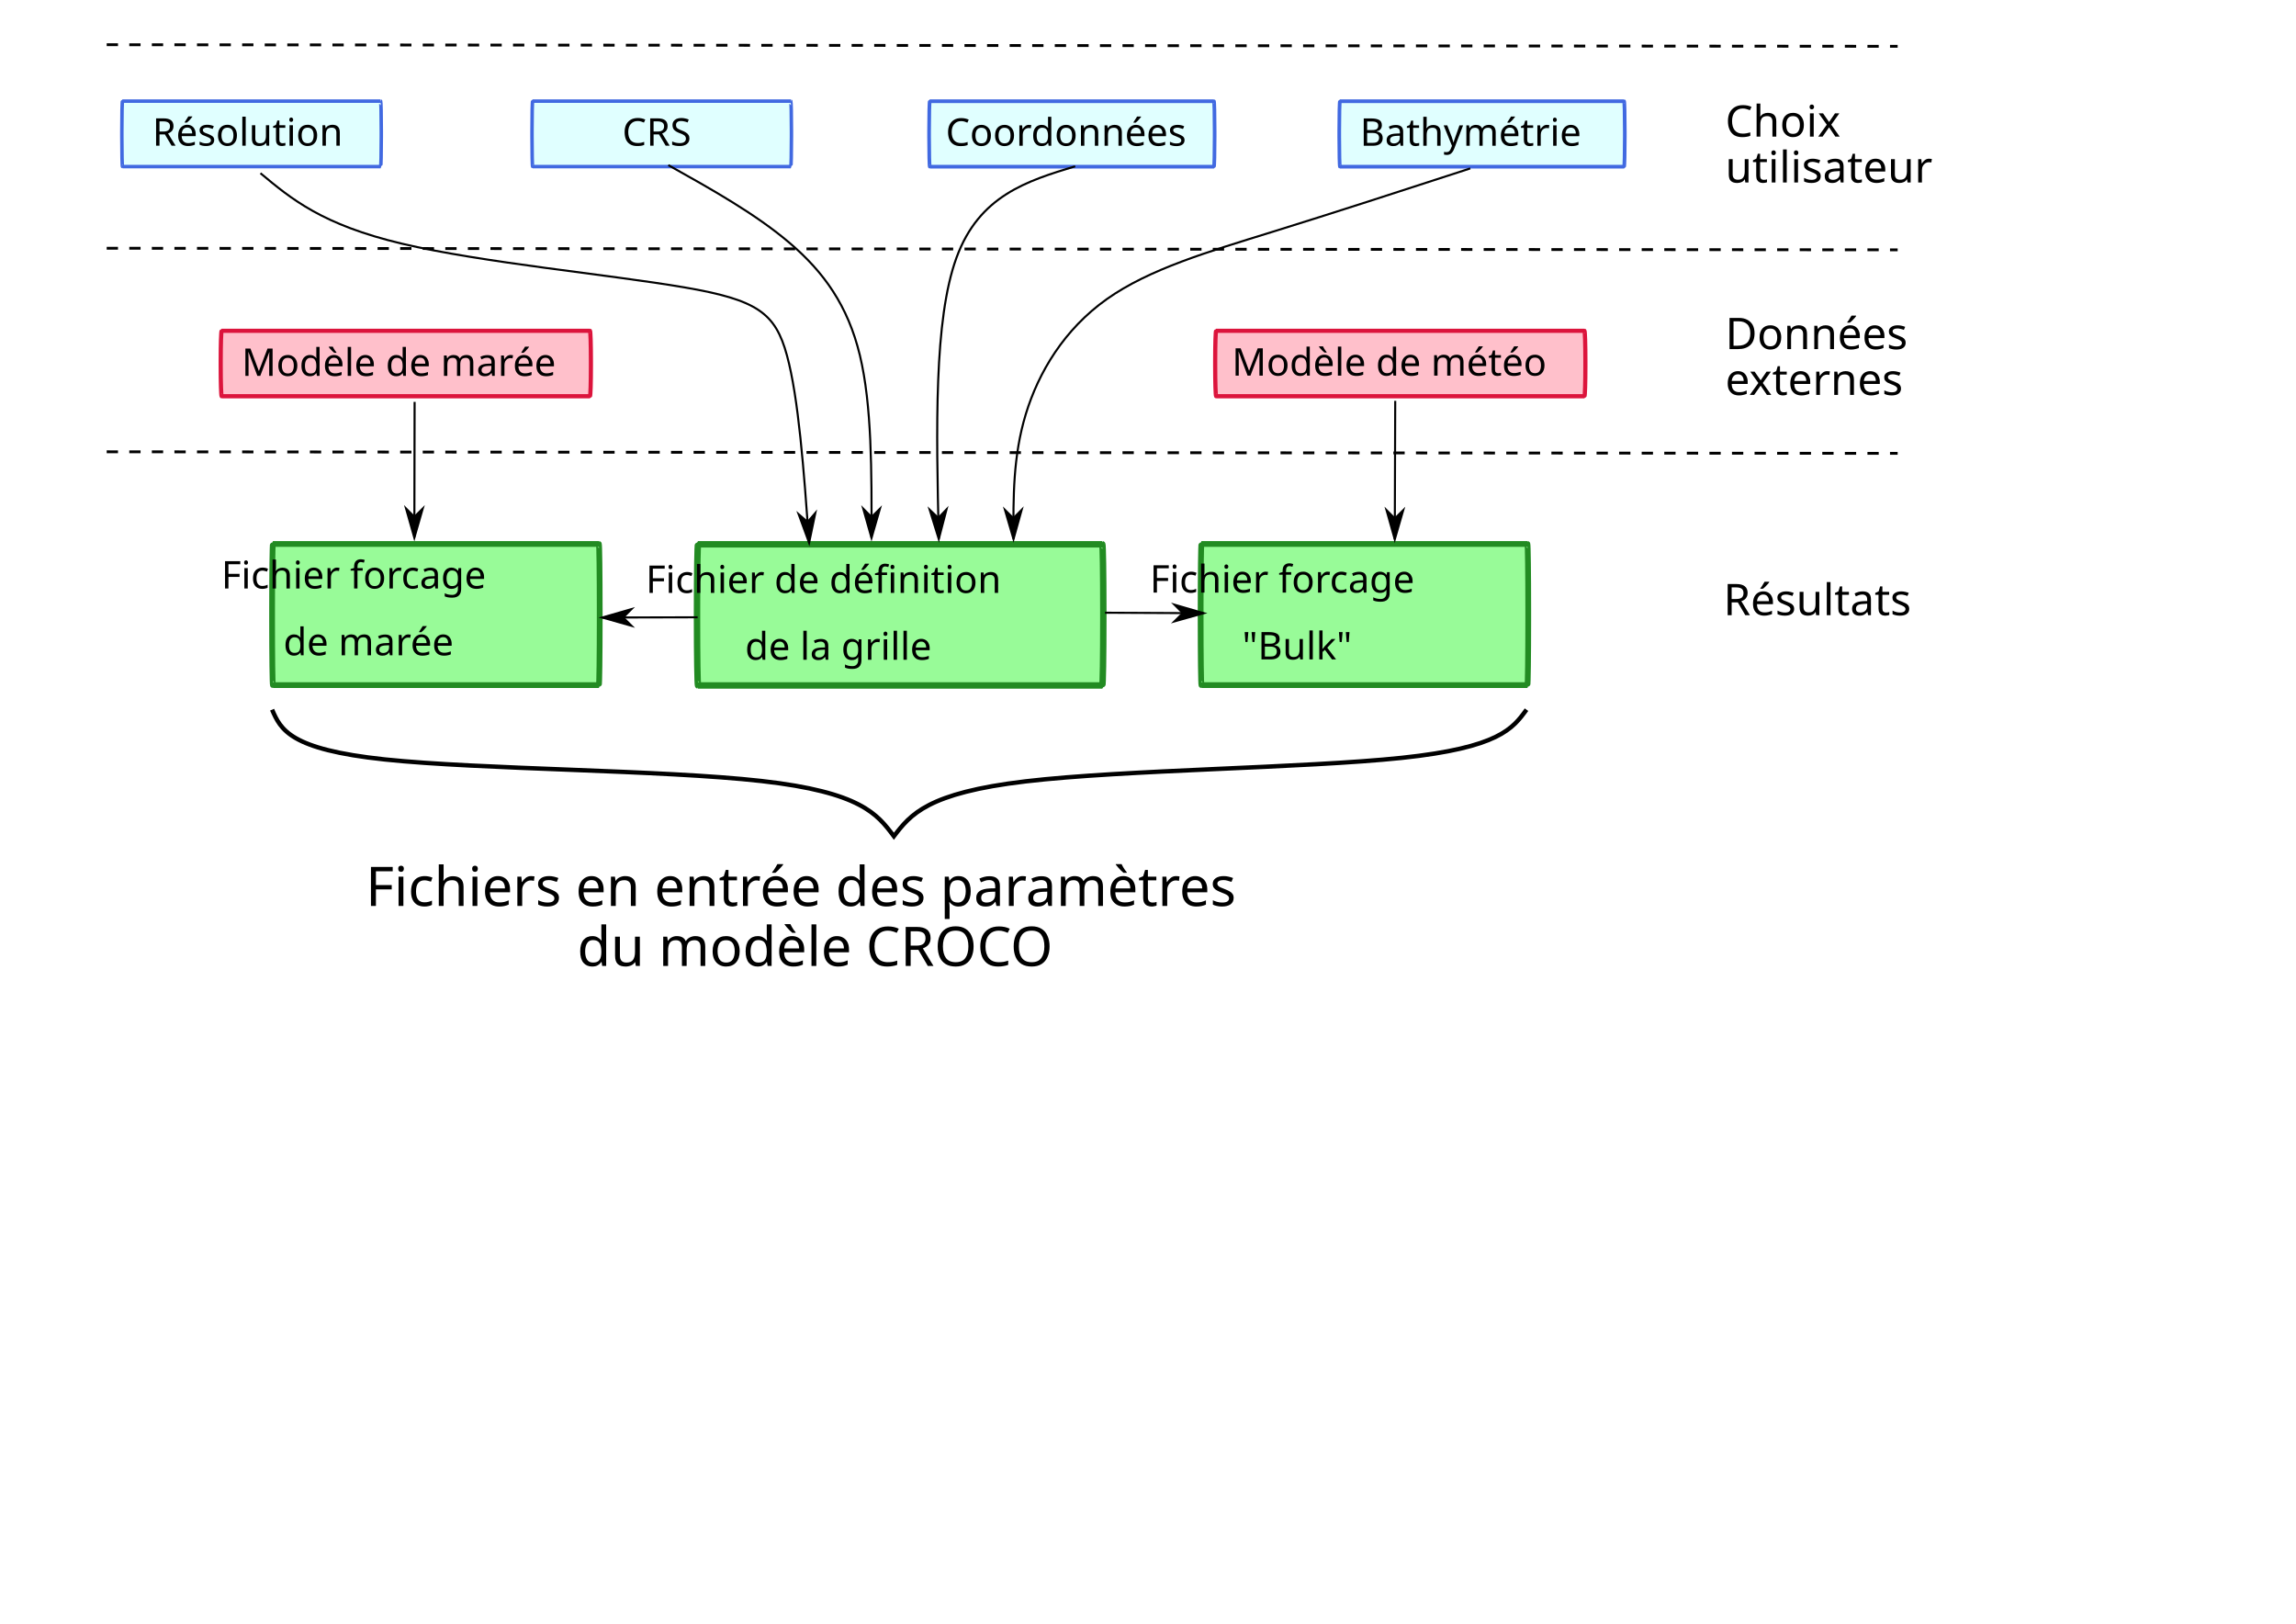
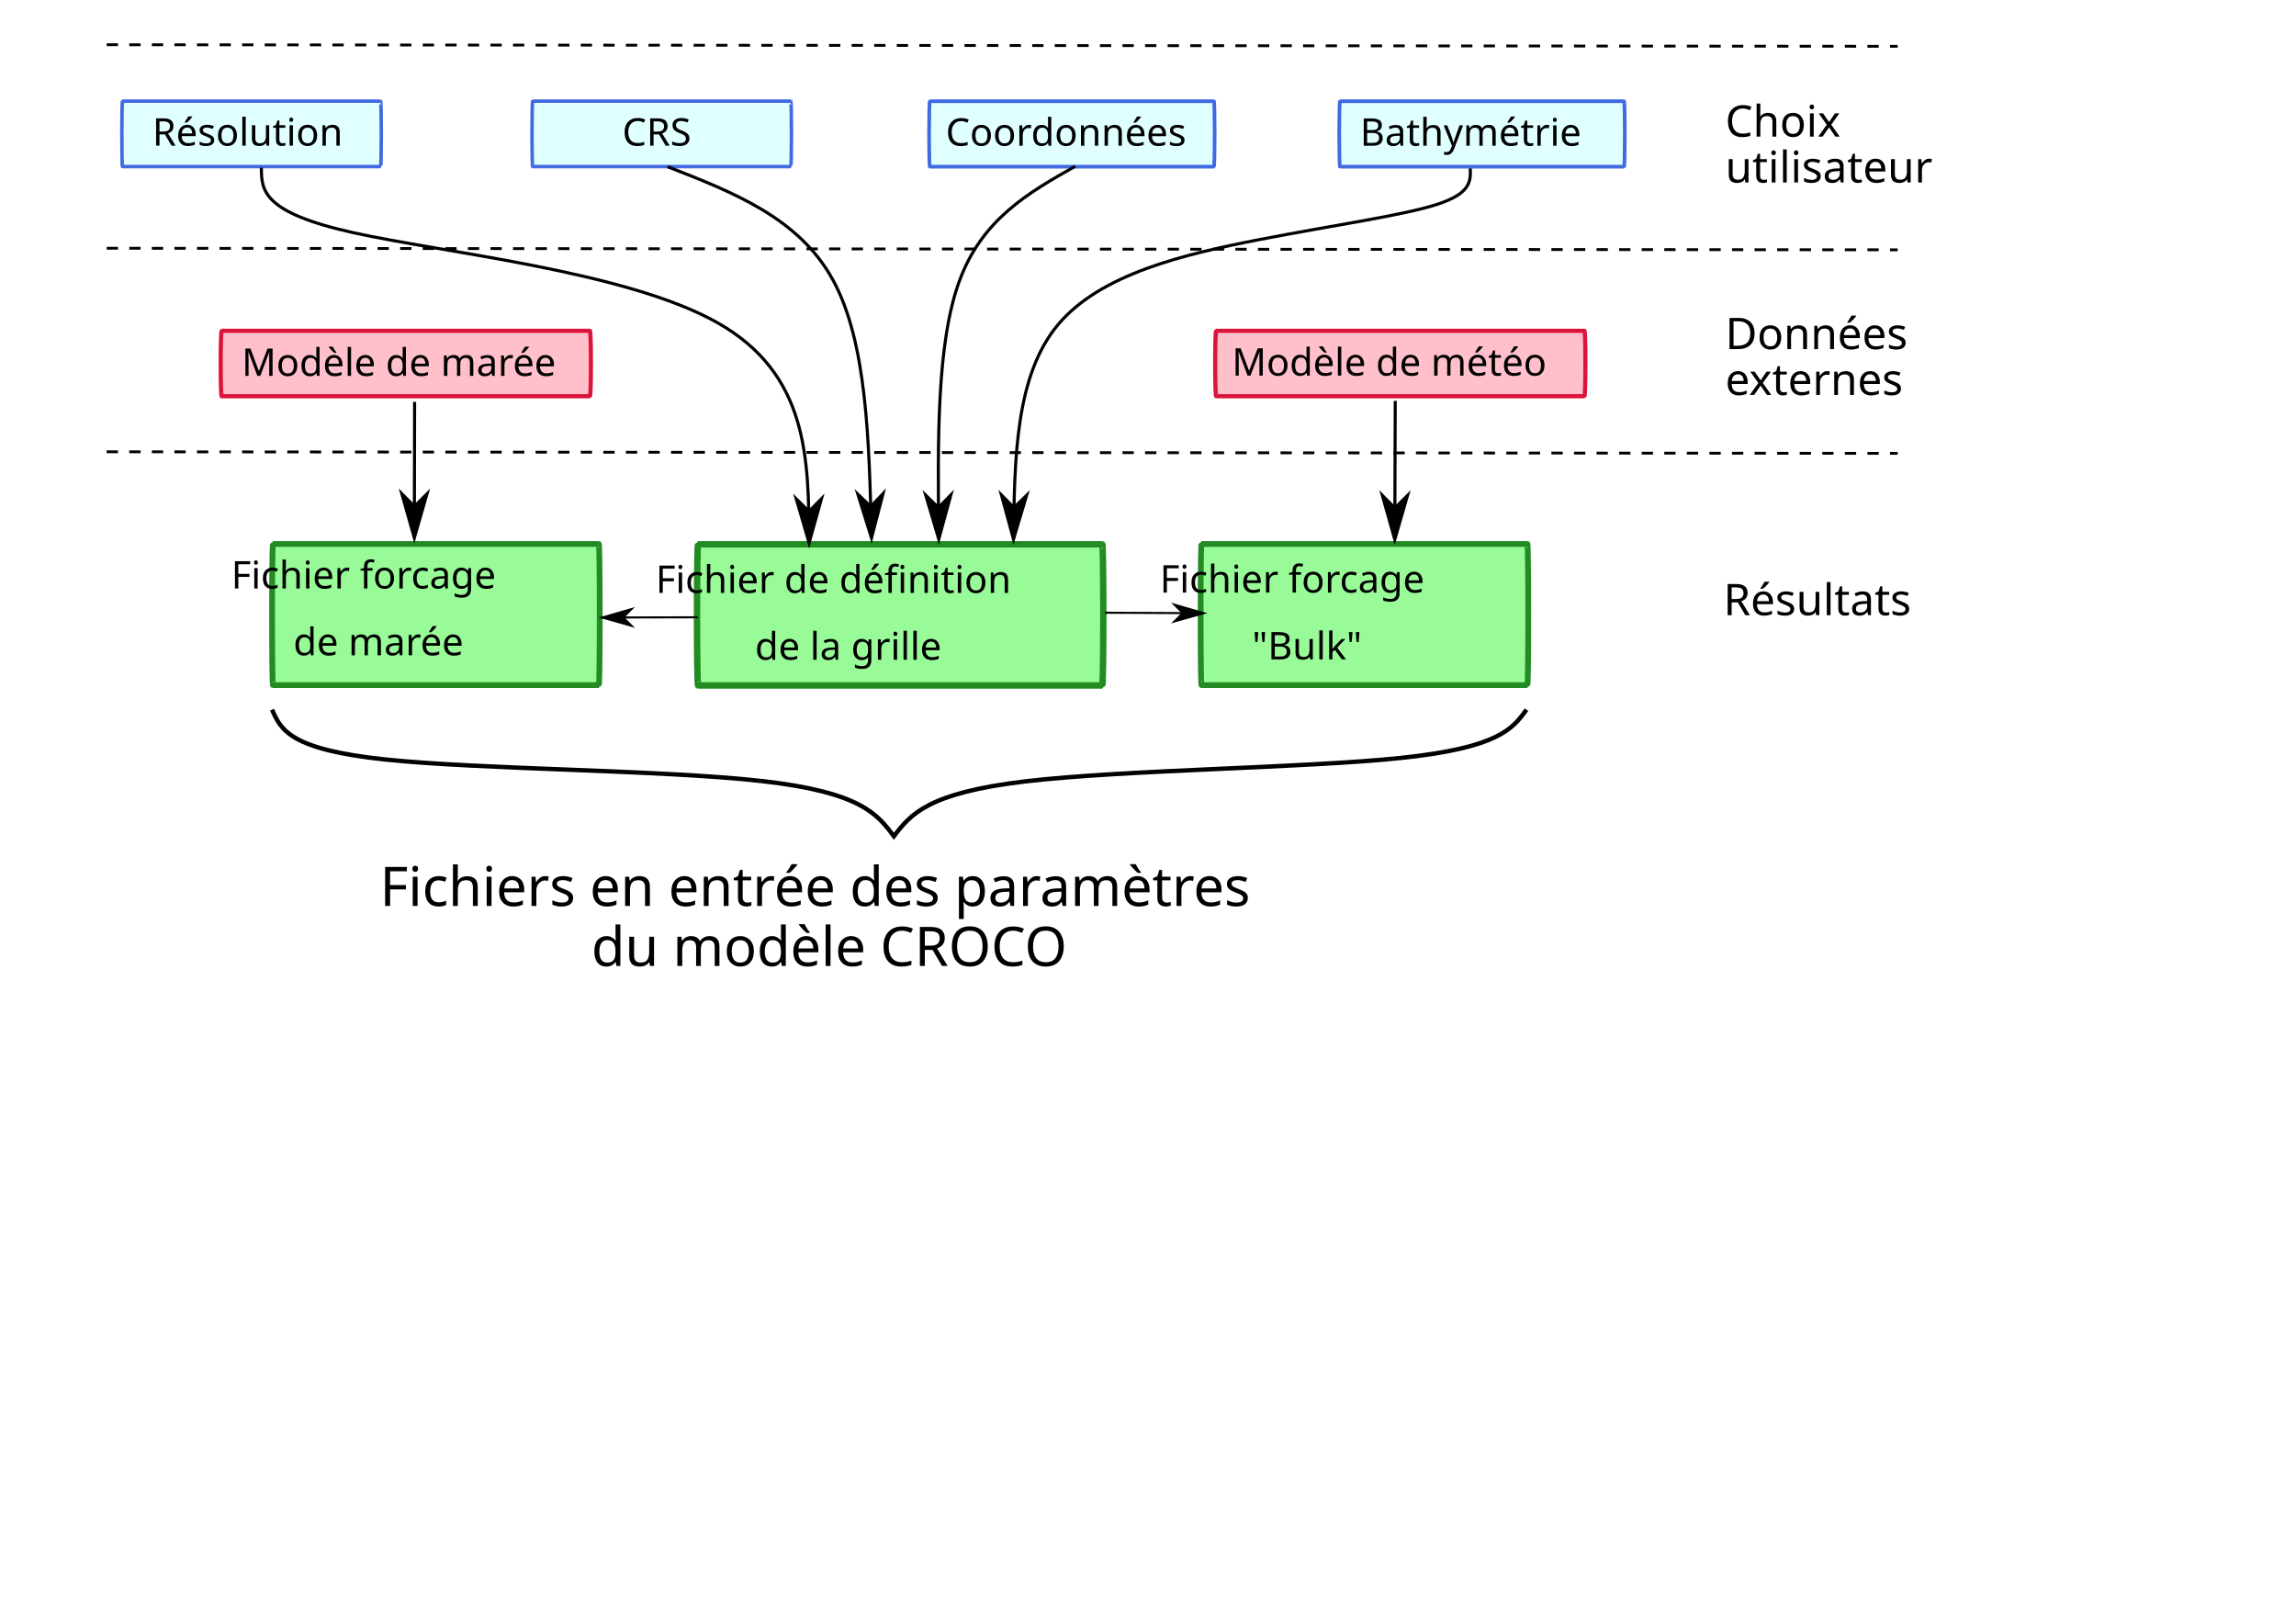
<svg xmlns="http://www.w3.org/2000/svg" width="297mm" height="210mm" viewBox="0 0 297 210" version="1.1" id="svg5">
  <defs id="defs2">
    <marker style="overflow:visible" id="Arrow1Lstart" refX="0.0" refY="0.0" orient="auto">
      <path transform="scale(0.8) translate(12.5,0)" style="fill-rule:evenodd;fill:context-stroke;stroke:context-stroke;stroke-width:1.0pt" d="M 0.0,0.0 L 5.0,-5.0 L -12.5,0.0 L 5.0,5.0 L 0.0,0.0 z " id="path48989" />
    </marker>
    <marker style="overflow:visible;" id="Arrow1Lend" refX="0.0" refY="0.0" orient="auto">
      <path transform="scale(0.8) rotate(180) translate(12.5,0)" style="fill-rule:evenodd;fill:context-stroke;stroke:context-stroke;stroke-width:1.0pt;" d="M 0.0,0.0 L 5.0,-5.0 L -12.5,0.0 L 5.0,5.0 L 0.0,0.0 z " id="path48992" />
    </marker>
  </defs>
  <g id="layer1">
    <g id="g18528-9" transform="translate(49.44259,1.803402)">
      <g id="g23645" transform="translate(20.44009,-2.176863)">
-         <g id="g23106" transform="translate(-30.31862,-1.857934)">
-           <g id="g48931">
-             <rect style="fill:#e0ffff;stroke:#4169e1;stroke-width:0.453;stroke-linejoin:bevel" id="rect846" width="33.561" height="8.463" x="-23.803" y="15.313" rx="0.086" ry="3.914" />
-             <text xml:space="preserve" style="font-size:4.939px;line-height:1.75;font-family:sans-serif;-inkscape-font-specification:'sans-serif, Normal';stroke-width:0.265" x="-19.856" y="21.069" id="text6246">
-               <tspan id="tspan6244" style="stroke-width:0.265" x="-19.856" y="21.069">Résolution</tspan>
-             </text>
-           </g>
-           <g id="g48936">
-             <rect style="fill:#e0ffff;stroke:#4169e1;stroke-width:0.453;stroke-linejoin:bevel" id="rect846-2" width="33.561" height="8.463" x="29.253" y="15.313" rx="0.086" ry="3.914" />
-             <text xml:space="preserve" style="font-size:4.939px;line-height:1.75;font-family:sans-serif;-inkscape-font-specification:'sans-serif, Normal';stroke-width:0.265" x="40.936" y="21.069" id="text6246-0">
-               <tspan id="tspan6244-7" style="stroke-width:0.265" x="40.936" y="21.069">CRS</tspan>
-             </text>
-           </g>
-           <g id="g48941">
-             <rect style="fill:#e0ffff;stroke:#4169e1;stroke-width:0.475;stroke-linejoin:bevel" id="rect846-2-0" width="36.939" height="8.463" x="80.618" y="15.325" rx="0.095" ry="3.914" />
-             <text xml:space="preserve" style="font-size:4.939px;line-height:1.75;font-family:sans-serif;-inkscape-font-specification:'sans-serif, Normal';stroke-width:0.265" x="82.777" y="21.08" id="text6246-0-5">
-               <tspan id="tspan6244-7-6" style="stroke-width:0.265" x="82.777" y="21.08">Coordonnées</tspan>
-             </text>
-           </g>
-           <g id="g48946">
-             <rect style="fill:#e0ffff;stroke:#4169e1;stroke-width:0.475;stroke-linejoin:bevel" id="rect846-2-0-6" width="36.939" height="8.463" x="133.674" y="15.325" rx="0.095" ry="3.914" />
-             <text xml:space="preserve" style="font-size:4.939px;line-height:1.75;font-family:sans-serif;-inkscape-font-specification:'sans-serif, Normal';stroke-width:0.265" x="136.361" y="21.08" id="text6246-0-5-4">
-               <tspan id="tspan6244-7-6-6" style="stroke-width:0.265" x="136.361" y="21.08">Bathymétrie</tspan>
-             </text>
-           </g>
-           <g id="g48703" transform="translate(-12.15549,4.092249)">
-             <rect style="fill:#ffc0cb;stroke:#dc143c;stroke-width:0.541;stroke-linejoin:bevel" id="rect846-2-0-60" width="47.888" height="8.463" x="1.141" y="40.922" rx="0.123" ry="3.914" />
-             <text xml:space="preserve" style="font-size:4.939px;line-height:1.75;font-family:sans-serif;-inkscape-font-specification:'sans-serif, Normal';stroke-width:0.265" x="3.851" y="46.753" id="text6246-0-5-7">
-               <tspan id="tspan6244-7-6-0" style="stroke-width:0.265" x="3.851" y="46.753">Modèle de marée</tspan>
-             </text>
-           </g>
-           <g id="g48708" transform="translate(9.754091,4.01702)">
-             <rect style="fill:#ffc0cb;stroke:#dc143c;stroke-width:0.541;stroke-linejoin:bevel" id="rect846-2-0-60-0" width="47.888" height="8.463" x="107.873" y="40.997" rx="0.123" ry="3.914" />
-             <text xml:space="preserve" style="font-size:4.939px;line-height:1.75;font-family:sans-serif;-inkscape-font-specification:'sans-serif, Normal';stroke-width:0.265" x="110.032" y="46.793" id="text6246-0-5-7-1">
-               <tspan id="tspan6244-7-6-0-3" style="stroke-width:0.265" x="110.032" y="46.793">Modèle de météo</tspan>
-             </text>
-           </g>
-           <g id="g48914">
-             <rect style="fill:#98fb98;stroke:#228b22;stroke-width:0.747;stroke-linejoin:bevel" id="rect846-2-0-60-7" width="42.379" height="18.255" x="-4.368" y="72.586" rx="0.109" ry="8.441" />
-             <text xml:space="preserve" style="font-size:4.939px;line-height:1.75;font-family:sans-serif;-inkscape-font-specification:'sans-serif, Normal';text-align:center;text-anchor:middle;stroke-width:0.265" x="15.813" y="78.342" id="text6246-0-5-7-2">
-               <tspan id="tspan6244-7-6-0-6" style="text-align:center;text-anchor:middle;stroke-width:0.265" x="15.813" y="78.342">Fichier forcage</tspan>
-               <tspan style="text-align:center;text-anchor:middle;stroke-width:0.265" x="15.813" y="86.985" id="tspan31661"> de marée</tspan>
-             </text>
-           </g>
-           <g id="g48920">
-             <rect style="fill:#98fb98;stroke:#228b22;stroke-width:0.832;stroke-linejoin:bevel" id="rect846-2-0-60-7-1" width="52.557" height="18.255" x="50.599" y="72.629" rx="0.135" ry="8.441" />
-             <text xml:space="preserve" style="font-size:4.939px;line-height:1.75;font-family:sans-serif;-inkscape-font-specification:'sans-serif, Normal';text-align:center;text-anchor:middle;stroke-width:0.265" x="76.586" y="78.914" id="text6246-0-5-7-2-0">
-               <tspan id="tspan6244-7-6-0-6-2" style="text-align:center;text-anchor:middle;stroke-width:0.265" x="76.586" y="78.914">Fichier de définition</tspan>
-               <tspan style="text-align:center;text-anchor:middle;stroke-width:0.265" x="76.586" y="87.557" id="tspan31661-2"> de la grille</tspan>
-             </text>
-           </g>
-           <g id="g48926">
-             <rect style="fill:#98fb98;stroke:#228b22;stroke-width:0.747;stroke-linejoin:bevel" id="rect846-2-0-60-7-7" width="42.379" height="18.255" x="115.744" y="72.586" rx="0.109" ry="8.441" />
-             <text xml:space="preserve" style="font-size:4.939px;line-height:1.75;font-family:sans-serif;-inkscape-font-specification:'sans-serif, Normal';text-align:center;text-anchor:middle;stroke-width:0.265" x="135.925" y="78.872" id="text6246-0-5-7-2-5">
-               <tspan id="tspan6244-7-6-0-6-6" style="text-align:center;text-anchor:middle;stroke-width:0.265" x="135.925" y="78.872">Fichier forcage</tspan>
-               <tspan style="text-align:center;text-anchor:middle;stroke-width:0.265" x="135.925" y="87.515" id="tspan31661-4"> "Bulk"</tspan>
-             </text>
-           </g>
-           <path style="fill:none;stroke:#000000;stroke-width:0.265px;stroke-linecap:butt;stroke-linejoin:miter;stroke-opacity:1;marker-end:url(#Arrow1Lend)" d="m 50.679,82.068 c -4.1,0.01 -8.2,0.02 -12.301,0.03" id="path48981" />
-           <path style="fill:none;stroke:#000000;stroke-width:0.265px;stroke-linecap:butt;stroke-linejoin:miter;stroke-opacity:1;marker-end:url(#Arrow1Lend)" d="m 103.374,81.477 c 4.244,0.02 8.488,0.04 12.732,0.06" id="path48985" />
-           <path style="fill:none;stroke:#000000;stroke-width:0.265px;stroke-linecap:butt;stroke-linejoin:miter;stroke-opacity:1;marker-end:url(#Arrow1Lend)" d="m 14.067,54.211 c -0.011,5.845 -0.023,11.69 -0.034,17.535" id="path49378" />
-           <path style="fill:none;stroke:#000000;stroke-width:0.265px;stroke-linecap:butt;stroke-linejoin:miter;stroke-opacity:1;marker-end:url(#Arrow1Lend)" d="m 140.917,54.077 c -0.02,5.96 -0.04,11.919 -0.059,17.879" id="path49382" />
-           <path style="fill:none;stroke:#000000;stroke-width:0.265px;stroke-linecap:butt;stroke-linejoin:miter;stroke-opacity:1;marker-end:url(#Arrow1Lend)" d="m -5.874,24.632 c 3.996,3.334 7.993,6.668 18.319,9.118 10.327,2.45 26.984,4.016 36.474,5.641 9.49,1.625 11.814,3.308 13.316,8.818 1.502,5.511 2.182,14.849 2.862,24.187" id="path49386" />
-           <path style="fill:none;stroke:#000000;stroke-width:0.265px;stroke-linecap:butt;stroke-linejoin:miter;stroke-opacity:1;marker-end:url(#Arrow1Lend)" d="m 46.883,23.586 c 5.66,3.167 11.321,6.334 15.714,10.083 4.393,3.749 7.52,8.079 9.071,14.526 1.551,6.446 1.526,15.008 1.502,23.57" id="path49390" />
-           <path style="fill:none;stroke:#000000;stroke-width:0.267px;stroke-linecap:butt;stroke-linejoin:miter;stroke-opacity:1;marker-end:url(#Arrow1Lend)" d="m 99.516,23.738 c -6.204,1.892 -12.409,3.784 -15.349,11.812 -2.941,8.029 -2.618,22.193 -2.295,36.358" id="path49394" />
-           <path style="fill:none;stroke:#000000;stroke-width:0.265px;stroke-linecap:butt;stroke-linejoin:miter;stroke-opacity:1;marker-end:url(#Arrow1Lend)" d="m 150.626,24.013 c -8.741,2.844 -17.482,5.688 -25.679,8.23 -8.197,2.542 -15.85,4.781 -21.344,8.678 -5.494,3.897 -8.83,9.452 -10.481,14.895 -1.651,5.443 -1.617,10.773 -1.584,16.103" id="path49530" />
-           <path style="fill:none;stroke:#000000;stroke-width:0.565;stroke-linecap:butt;stroke-linejoin:miter;stroke-miterlimit:4;stroke-dasharray:none;stroke-opacity:1" d="m -4.368,94.016 c 1.123,2.567 2.247,5.134 14.584,6.438 12.337,1.304 35.887,1.345 48.731,2.79 12.844,1.445 14.98,4.295 17.117,7.144 2.152,-2.8 4.304,-5.599 17.052,-7.103 12.747,-1.503 36.088,-1.711 48.651,-3.039 12.563,-1.329 14.346,-3.78 16.13,-6.23" id="path49691" />
-           <text xml:space="preserve" style="font-size:7.056px;line-height:1.1;font-family:sans-serif;-inkscape-font-specification:'sans-serif, Normal';text-align:center;text-anchor:middle;stroke-width:0.265" x="75.954" y="119.399" id="text55267">
-             <tspan id="tspan55265" style="text-align:center;text-anchor:middle;stroke-width:0.265" x="75.954" y="119.399">Fichiers en entrée des paramètres</tspan>
-             <tspan style="text-align:center;text-anchor:middle;stroke-width:0.265" x="75.954" y="127.161" id="tspan55269">du modèle CROCO</tspan>
+         <g id="g48931" transform="translate(-30.31862,-1.857934)">
+           <rect style="fill:#e0ffff;stroke:#4169e1;stroke-width:0.453;stroke-linejoin:bevel" id="rect846" width="33.561" height="8.463" x="-23.803" y="15.313" rx="0.086" ry="3.914" />
+           <text xml:space="preserve" style="font-size:4.939px;line-height:1.75;font-family:sans-serif;-inkscape-font-specification:'sans-serif, Normal';stroke-width:0.265" x="-19.856" y="21.069" id="text6246">
+             <tspan id="tspan6244" style="stroke-width:0.265" x="-19.856" y="21.069">Résolution</tspan>
          </text>
        </g>
+         <g id="g48936" transform="translate(-30.31862,-1.857934)">
+           <rect style="fill:#e0ffff;stroke:#4169e1;stroke-width:0.453;stroke-linejoin:bevel" id="rect846-2" width="33.561" height="8.463" x="29.253" y="15.313" rx="0.086" ry="3.914" />
+           <text xml:space="preserve" style="font-size:4.939px;line-height:1.75;font-family:sans-serif;-inkscape-font-specification:'sans-serif, Normal';stroke-width:0.265" x="40.936" y="21.069" id="text6246-0">
+             <tspan id="tspan6244-7" style="stroke-width:0.265" x="40.936" y="21.069">CRS</tspan>
+           </text>
+         </g>
+         <g id="g48941" transform="translate(-30.31862,-1.857934)">
+           <rect style="fill:#e0ffff;stroke:#4169e1;stroke-width:0.475;stroke-linejoin:bevel" id="rect846-2-0" width="36.939" height="8.463" x="80.618" y="15.325" rx="0.095" ry="3.914" />
+           <text xml:space="preserve" style="font-size:4.939px;line-height:1.75;font-family:sans-serif;-inkscape-font-specification:'sans-serif, Normal';stroke-width:0.265" x="82.777" y="21.08" id="text6246-0-5">
+             <tspan id="tspan6244-7-6" style="stroke-width:0.265" x="82.777" y="21.08">Coordonnées</tspan>
+           </text>
+         </g>
+         <g id="g48946" transform="translate(-30.31862,-1.857934)">
+           <rect style="fill:#e0ffff;stroke:#4169e1;stroke-width:0.475;stroke-linejoin:bevel" id="rect846-2-0-6" width="36.939" height="8.463" x="133.674" y="15.325" rx="0.095" ry="3.914" />
+           <text xml:space="preserve" style="font-size:4.939px;line-height:1.75;font-family:sans-serif;-inkscape-font-specification:'sans-serif, Normal';stroke-width:0.265" x="136.361" y="21.08" id="text6246-0-5-4">
+             <tspan id="tspan6244-7-6-6" style="stroke-width:0.265" x="136.361" y="21.08">Bathymétrie</tspan>
+           </text>
+         </g>
+         <g id="g48703" transform="translate(-42.47411,2.234315)">
+           <rect style="fill:#ffc0cb;stroke:#dc143c;stroke-width:0.541;stroke-linejoin:bevel" id="rect846-2-0-60" width="47.888" height="8.463" x="1.141" y="40.922" rx="0.123" ry="3.914" />
+           <text xml:space="preserve" style="font-size:4.939px;line-height:1.75;font-family:sans-serif;-inkscape-font-specification:'sans-serif, Normal';stroke-width:0.265" x="3.851" y="46.753" id="text6246-0-5-7">
+             <tspan id="tspan6244-7-6-0" style="stroke-width:0.265" x="3.851" y="46.753">Modèle de marée</tspan>
+           </text>
+         </g>
+         <g id="g48708" transform="translate(-20.56452,2.159085)">
+           <rect style="fill:#ffc0cb;stroke:#dc143c;stroke-width:0.541;stroke-linejoin:bevel" id="rect846-2-0-60-0" width="47.888" height="8.463" x="107.873" y="40.997" rx="0.123" ry="3.914" />
+           <text xml:space="preserve" style="font-size:4.939px;line-height:1.75;font-family:sans-serif;-inkscape-font-specification:'sans-serif, Normal';stroke-width:0.265" x="110.032" y="46.793" id="text6246-0-5-7-1">
+             <tspan id="tspan6244-7-6-0-3" style="stroke-width:0.265" x="110.032" y="46.793">Modèle de météo</tspan>
+           </text>
+         </g>
+         <g id="g48914" transform="translate(-30.31862,-1.857934)">
+           <rect style="fill:#98fb98;stroke:#228b22;stroke-width:0.747;stroke-linejoin:bevel" id="rect846-2-0-60-7" width="42.379" height="18.255" x="-4.368" y="72.586" rx="0.109" ry="8.441" />
+           <text xml:space="preserve" style="font-size:4.939px;line-height:1.75;font-family:sans-serif;-inkscape-font-specification:'sans-serif, Normal';text-align:center;text-anchor:middle;stroke-width:0.265" x="15.813" y="78.342" id="text6246-0-5-7-2">
+             <tspan id="tspan6244-7-6-0-6" style="text-align:center;text-anchor:middle;stroke-width:0.265" x="15.813" y="78.342">Fichier forcage</tspan>
+             <tspan style="text-align:center;text-anchor:middle;stroke-width:0.265" x="15.813" y="86.985" id="tspan31661"> de marée</tspan>
+           </text>
+         </g>
+         <g id="g48920" transform="translate(-30.31862,-1.857934)">
+           <rect style="fill:#98fb98;stroke:#228b22;stroke-width:0.832;stroke-linejoin:bevel" id="rect846-2-0-60-7-1" width="52.557" height="18.255" x="50.599" y="72.629" rx="0.135" ry="8.441" />
+           <text xml:space="preserve" style="font-size:4.939px;line-height:1.75;font-family:sans-serif;-inkscape-font-specification:'sans-serif, Normal';text-align:center;text-anchor:middle;stroke-width:0.265" x="76.586" y="78.914" id="text6246-0-5-7-2-0">
+             <tspan id="tspan6244-7-6-0-6-2" style="text-align:center;text-anchor:middle;stroke-width:0.265" x="76.586" y="78.914">Fichier de définition</tspan>
+             <tspan style="text-align:center;text-anchor:middle;stroke-width:0.265" x="76.586" y="87.557" id="tspan31661-2"> de la grille</tspan>
+           </text>
+         </g>
+         <g id="g48926" transform="translate(-30.31862,-1.857934)">
+           <rect style="fill:#98fb98;stroke:#228b22;stroke-width:0.747;stroke-linejoin:bevel" id="rect846-2-0-60-7-7" width="42.379" height="18.255" x="115.744" y="72.586" rx="0.109" ry="8.441" />
+           <text xml:space="preserve" style="font-size:4.939px;line-height:1.75;font-family:sans-serif;-inkscape-font-specification:'sans-serif, Normal';text-align:center;text-anchor:middle;stroke-width:0.265" x="135.925" y="78.872" id="text6246-0-5-7-2-5">
+             <tspan id="tspan6244-7-6-0-6-6" style="text-align:center;text-anchor:middle;stroke-width:0.265" x="135.925" y="78.872">Fichier forcage</tspan>
+             <tspan style="text-align:center;text-anchor:middle;stroke-width:0.265" x="135.925" y="87.515" id="tspan31661-4"> "Bulk"</tspan>
+           </text>
+         </g>
+         <path style="fill:none;stroke:#000000;stroke-width:0.265px;stroke-linecap:butt;stroke-linejoin:miter;stroke-opacity:1;marker-end:url(#Arrow1Lend)" d="m 20.361,80.21 c -4.1,0.01 -8.2,0.02 -12.301,0.03" id="path48981" />
+         <path style="fill:none;stroke:#000000;stroke-width:0.265px;stroke-linecap:butt;stroke-linejoin:miter;stroke-opacity:1;marker-end:url(#Arrow1Lend)" d="m 73.055,79.619 c 4.244,0.02 8.488,0.04 12.732,0.06" id="path48985" />
+         <path style="fill:none;stroke:#000000;stroke-width:0.4;stroke-linecap:butt;stroke-linejoin:miter;stroke-opacity:1;marker-end:url(#Arrow1Lend);stroke-miterlimit:4;stroke-dasharray:none" d="m -16.252,52.353 c -0.011,5.845 -0.023,11.69 -0.034,17.535" id="path49378" />
+         <path style="fill:none;stroke:#000000;stroke-width:0.4;stroke-linecap:butt;stroke-linejoin:miter;stroke-opacity:1;marker-end:url(#Arrow1Lend);stroke-miterlimit:4;stroke-dasharray:none" d="m 110.599,52.219 c -0.02,5.96 -0.04,11.919 -0.059,17.879" id="path49382" />
+         <path style="fill:none;stroke:#000000;stroke-width:0.4;stroke-linecap:butt;stroke-linejoin:miter;stroke-opacity:1;marker-end:url(#Arrow1Lend);stroke-miterlimit:4;stroke-dasharray:none" d="m -36.076,22.066 c 0.027,2.882 0.054,5.765 11.835,8.388 11.781,2.623 35.313,4.988 47.109,11.626 11.796,6.638 11.853,17.548 11.911,28.458" id="path49386" />
+         <path style="fill:none;stroke:#000000;stroke-width:0.4;stroke-linecap:butt;stroke-linejoin:miter;stroke-opacity:1;marker-end:url(#Arrow1Lend);stroke-miterlimit:4;stroke-dasharray:none" d="m 16.479,21.939 c 8.484,3.306 16.969,6.613 21.364,14.607 4.395,7.995 4.702,20.677 5.008,33.36" id="path49390" />
+         <path style="fill:none;stroke:#000000;stroke-width:0.4;stroke-linecap:butt;stroke-linejoin:miter;stroke-opacity:1;marker-end:url(#Arrow1Lend);stroke-miterlimit:4;stroke-dasharray:none" d="M 69.198,21.88 C 63.176,25.292 57.153,28.704 54.213,36.733 51.272,44.762 51.413,57.406 51.554,70.05" id="path49394" />
+         <path style="fill:none;stroke:#000000;stroke-width:0.4;stroke-linecap:butt;stroke-linejoin:miter;stroke-opacity:1;marker-end:url(#Arrow1Lend);stroke-miterlimit:4;stroke-dasharray:none" d="m 120.307,22.155 c 0.051,1.611 0.102,3.221 -4.269,4.643 -4.371,1.422 -13.162,2.655 -22.968,4.554 -9.805,1.899 -20.625,4.462 -26.103,11.025 -5.478,6.563 -5.613,17.123 -5.748,27.684" id="path49530" />
+         <path style="fill:none;stroke:#000000;stroke-width:0.565;stroke-linecap:butt;stroke-linejoin:miter;stroke-miterlimit:4;stroke-dasharray:none;stroke-opacity:1" d="m -34.687,92.158 c 1.123,2.567 2.247,5.134 14.584,6.438 12.337,1.304 35.887,1.345 48.731,2.79 12.844,1.445 14.98,4.295 17.117,7.144 2.152,-2.8 4.304,-5.599 17.052,-7.103 12.747,-1.503 36.088,-1.711 48.651,-3.039 12.563,-1.329 14.346,-3.78 16.13,-6.23" id="path49691" />
+         <text xml:space="preserve" style="font-size:7.056px;line-height:1.1;font-family:sans-serif;-inkscape-font-specification:'sans-serif, Normal';text-align:center;text-anchor:middle;stroke-width:0.265" x="45.636" y="117.542" id="text55267">
+           <tspan id="tspan55265" style="text-align:center;text-anchor:middle;stroke-width:0.265" x="45.636" y="117.542">Fichiers en entrée des paramètres</tspan>
+           <tspan style="text-align:center;text-anchor:middle;stroke-width:0.265" x="45.636" y="125.303" id="tspan55269">du modèle CROCO</tspan>
+         </text>
        <path style="fill:none;stroke:#000000;stroke-width:0.365;stroke-linecap:butt;stroke-linejoin:miter;stroke-miterlimit:4;stroke-dasharray:1.46, 1.46;stroke-dashoffset:0;stroke-opacity:1" d="M -56.08,6.157 C 21.143,6.226 98.366,6.294 175.588,6.362" id="path23141" />
        <path style="fill:none;stroke:#000000;stroke-width:0.365;stroke-linecap:butt;stroke-linejoin:miter;stroke-miterlimit:4;stroke-dasharray:1.46, 1.46;stroke-dashoffset:0;stroke-opacity:1" d="m -56.08,32.48 c 77.223,0.068 154.446,0.137 231.669,0.205" id="path23141-1" />
        <path style="fill:none;stroke:#000000;stroke-width:0.365;stroke-linecap:butt;stroke-linejoin:miter;stroke-miterlimit:4;stroke-dasharray:1.46, 1.46;stroke-dashoffset:0;stroke-opacity:1" d="m -56.08,58.803 c 77.223,0.068 154.446,0.137 231.669,0.205" id="path23141-11" />
        <text xml:space="preserve" style="font-size:5.644px;line-height:1.05;font-family:sans-serif;-inkscape-font-specification:'sans-serif, Normal';stroke-width:0.265" x="153.292" y="18.048" id="text27053">
          <tspan id="tspan27051" style="stroke-width:0.265" x="153.292" y="18.048">Choix</tspan>
          <tspan style="stroke-width:0.265" x="153.292" y="23.975" id="tspan27055">utilisateur</tspan>
        </text>
        <text xml:space="preserve" style="font-size:5.644px;line-height:1.05;font-family:sans-serif;-inkscape-font-specification:'sans-serif, Normal';stroke-width:0.265" x="153.298" y="45.525" id="text35189">
          <tspan id="tspan35187" style="stroke-width:0.265" x="153.298" y="45.525">Données</tspan>
          <tspan style="stroke-width:0.265" x="153.298" y="51.452" id="tspan35191">externes</tspan>
        </text>
        <text xml:space="preserve" style="font-size:5.644px;line-height:1.75;font-family:sans-serif;-inkscape-font-specification:'sans-serif, Normal';stroke-width:0.265" x="153.055" y="79.936" id="text42509">
          <tspan id="tspan42507" style="stroke-width:0.265" x="153.055" y="79.936">Résultats</tspan>
        </text>
      </g>
    </g>
  </g>
</svg>
